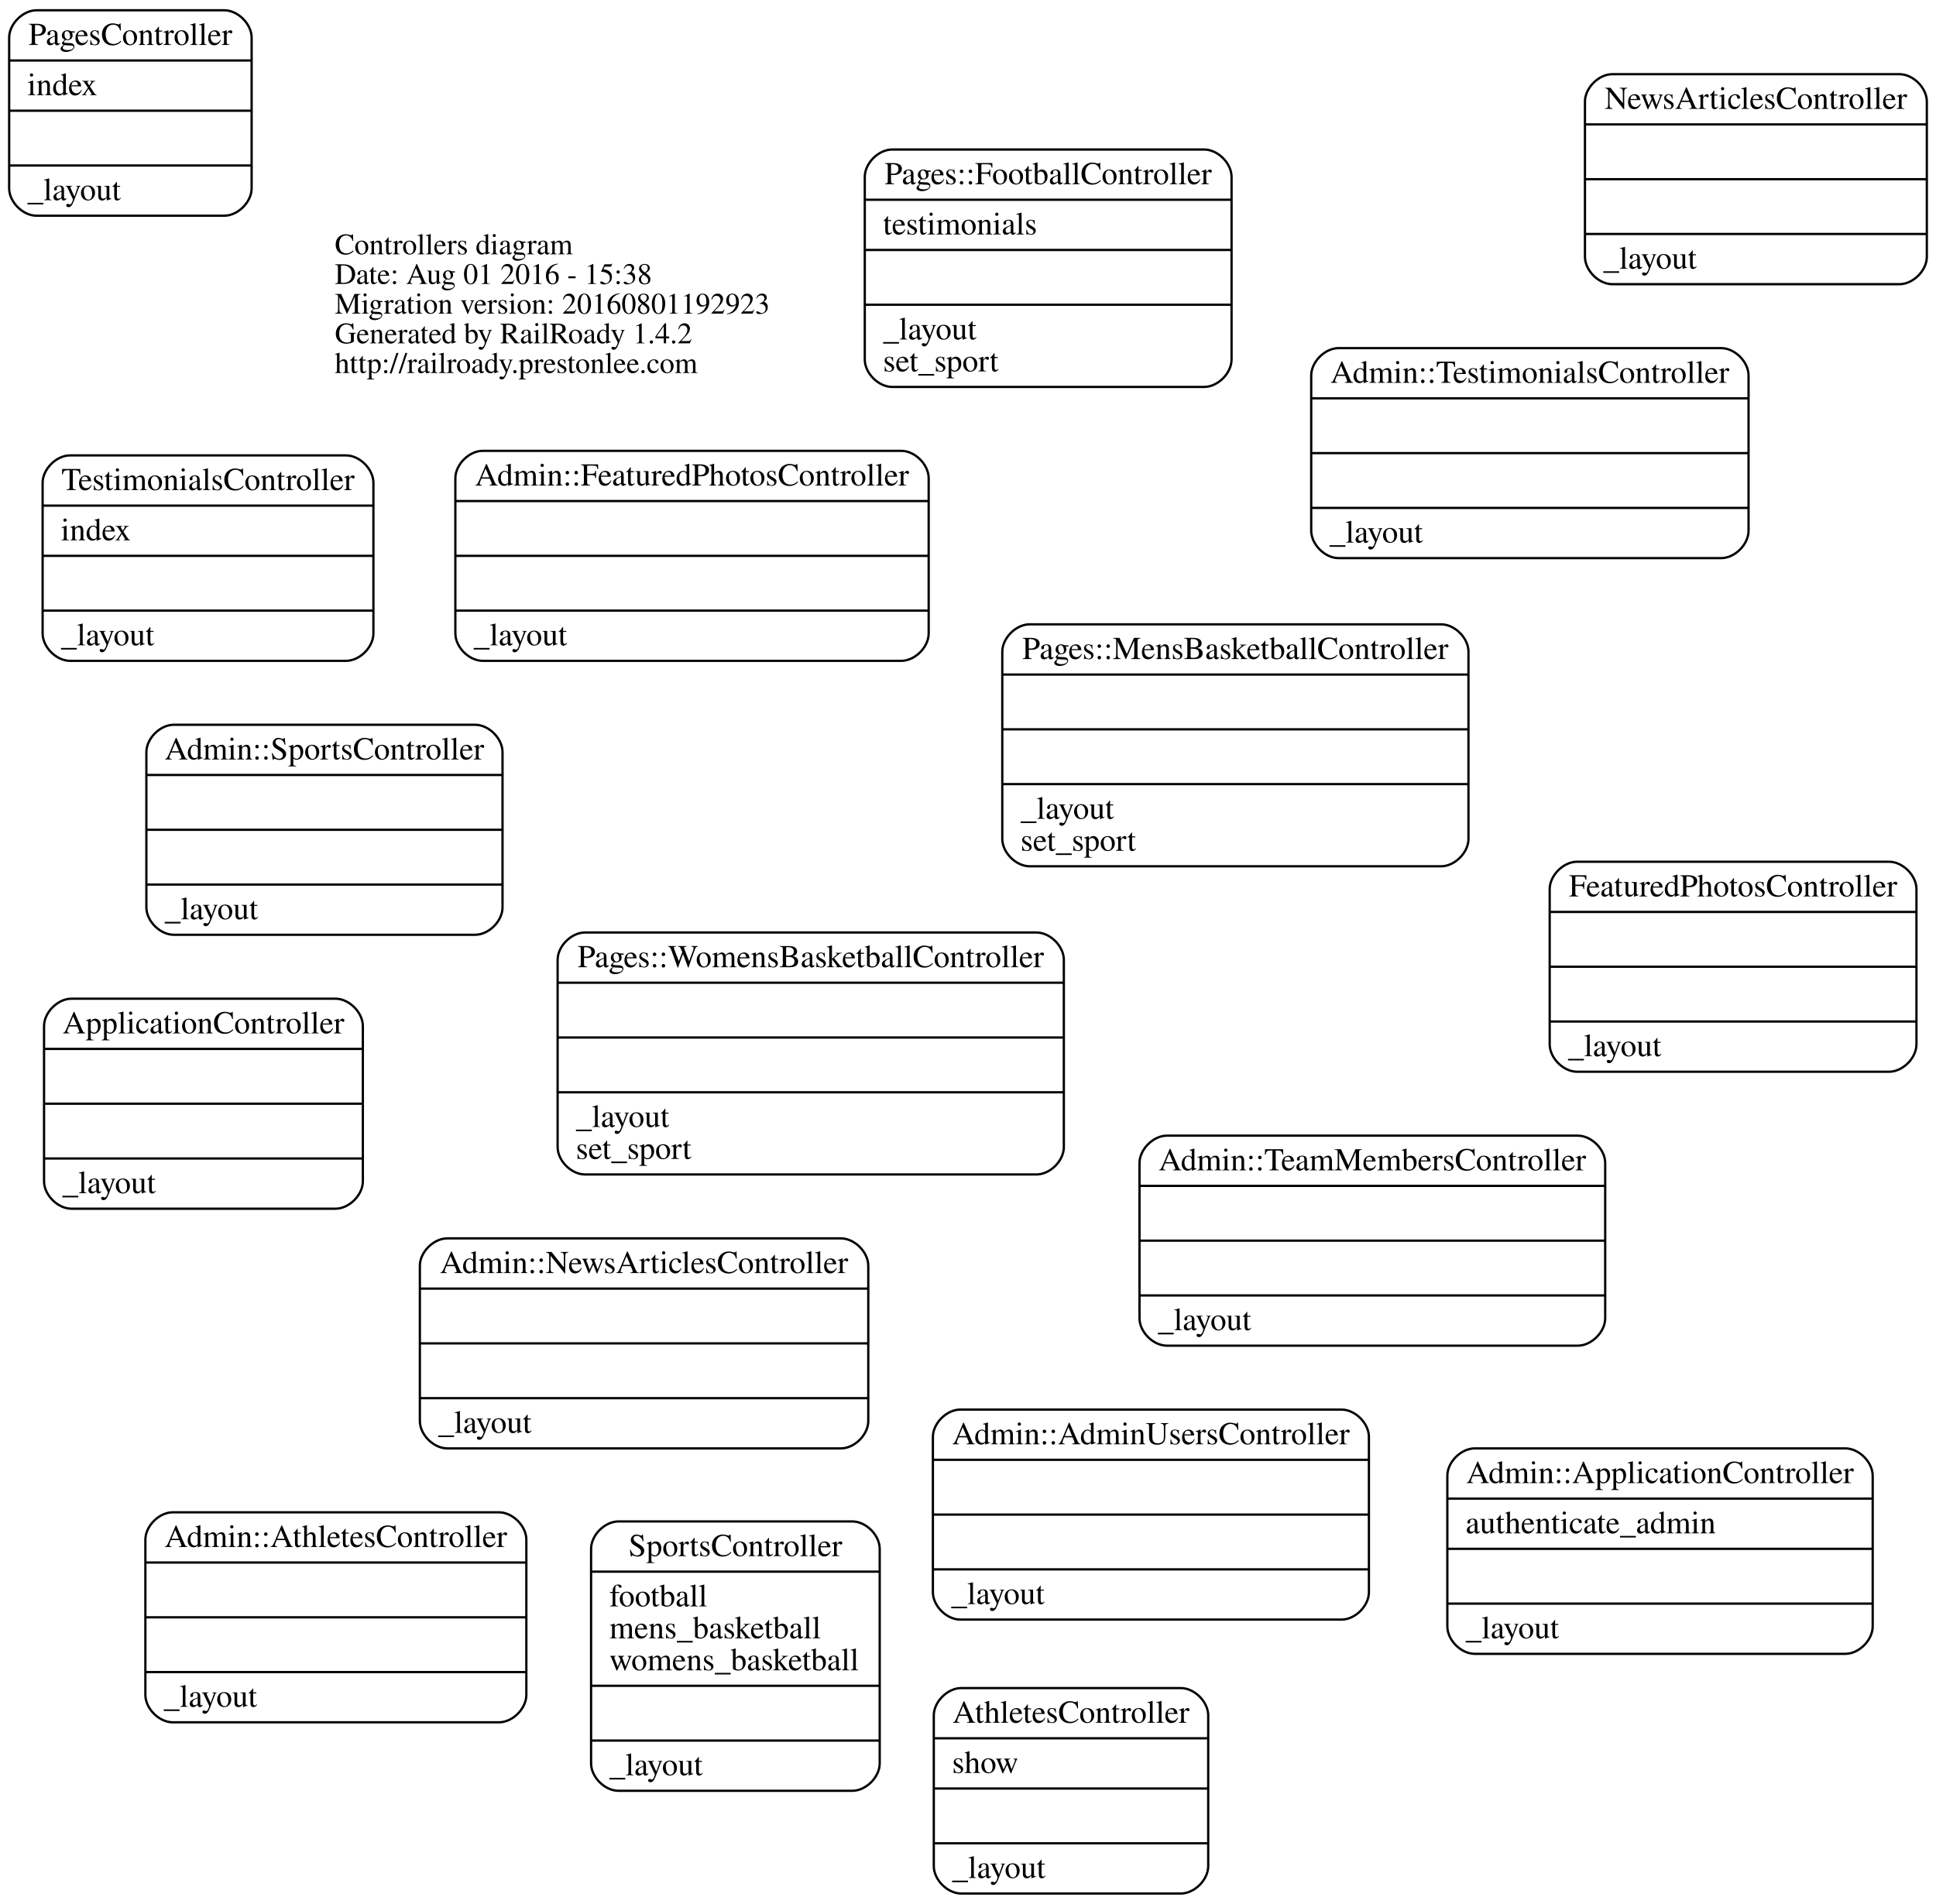
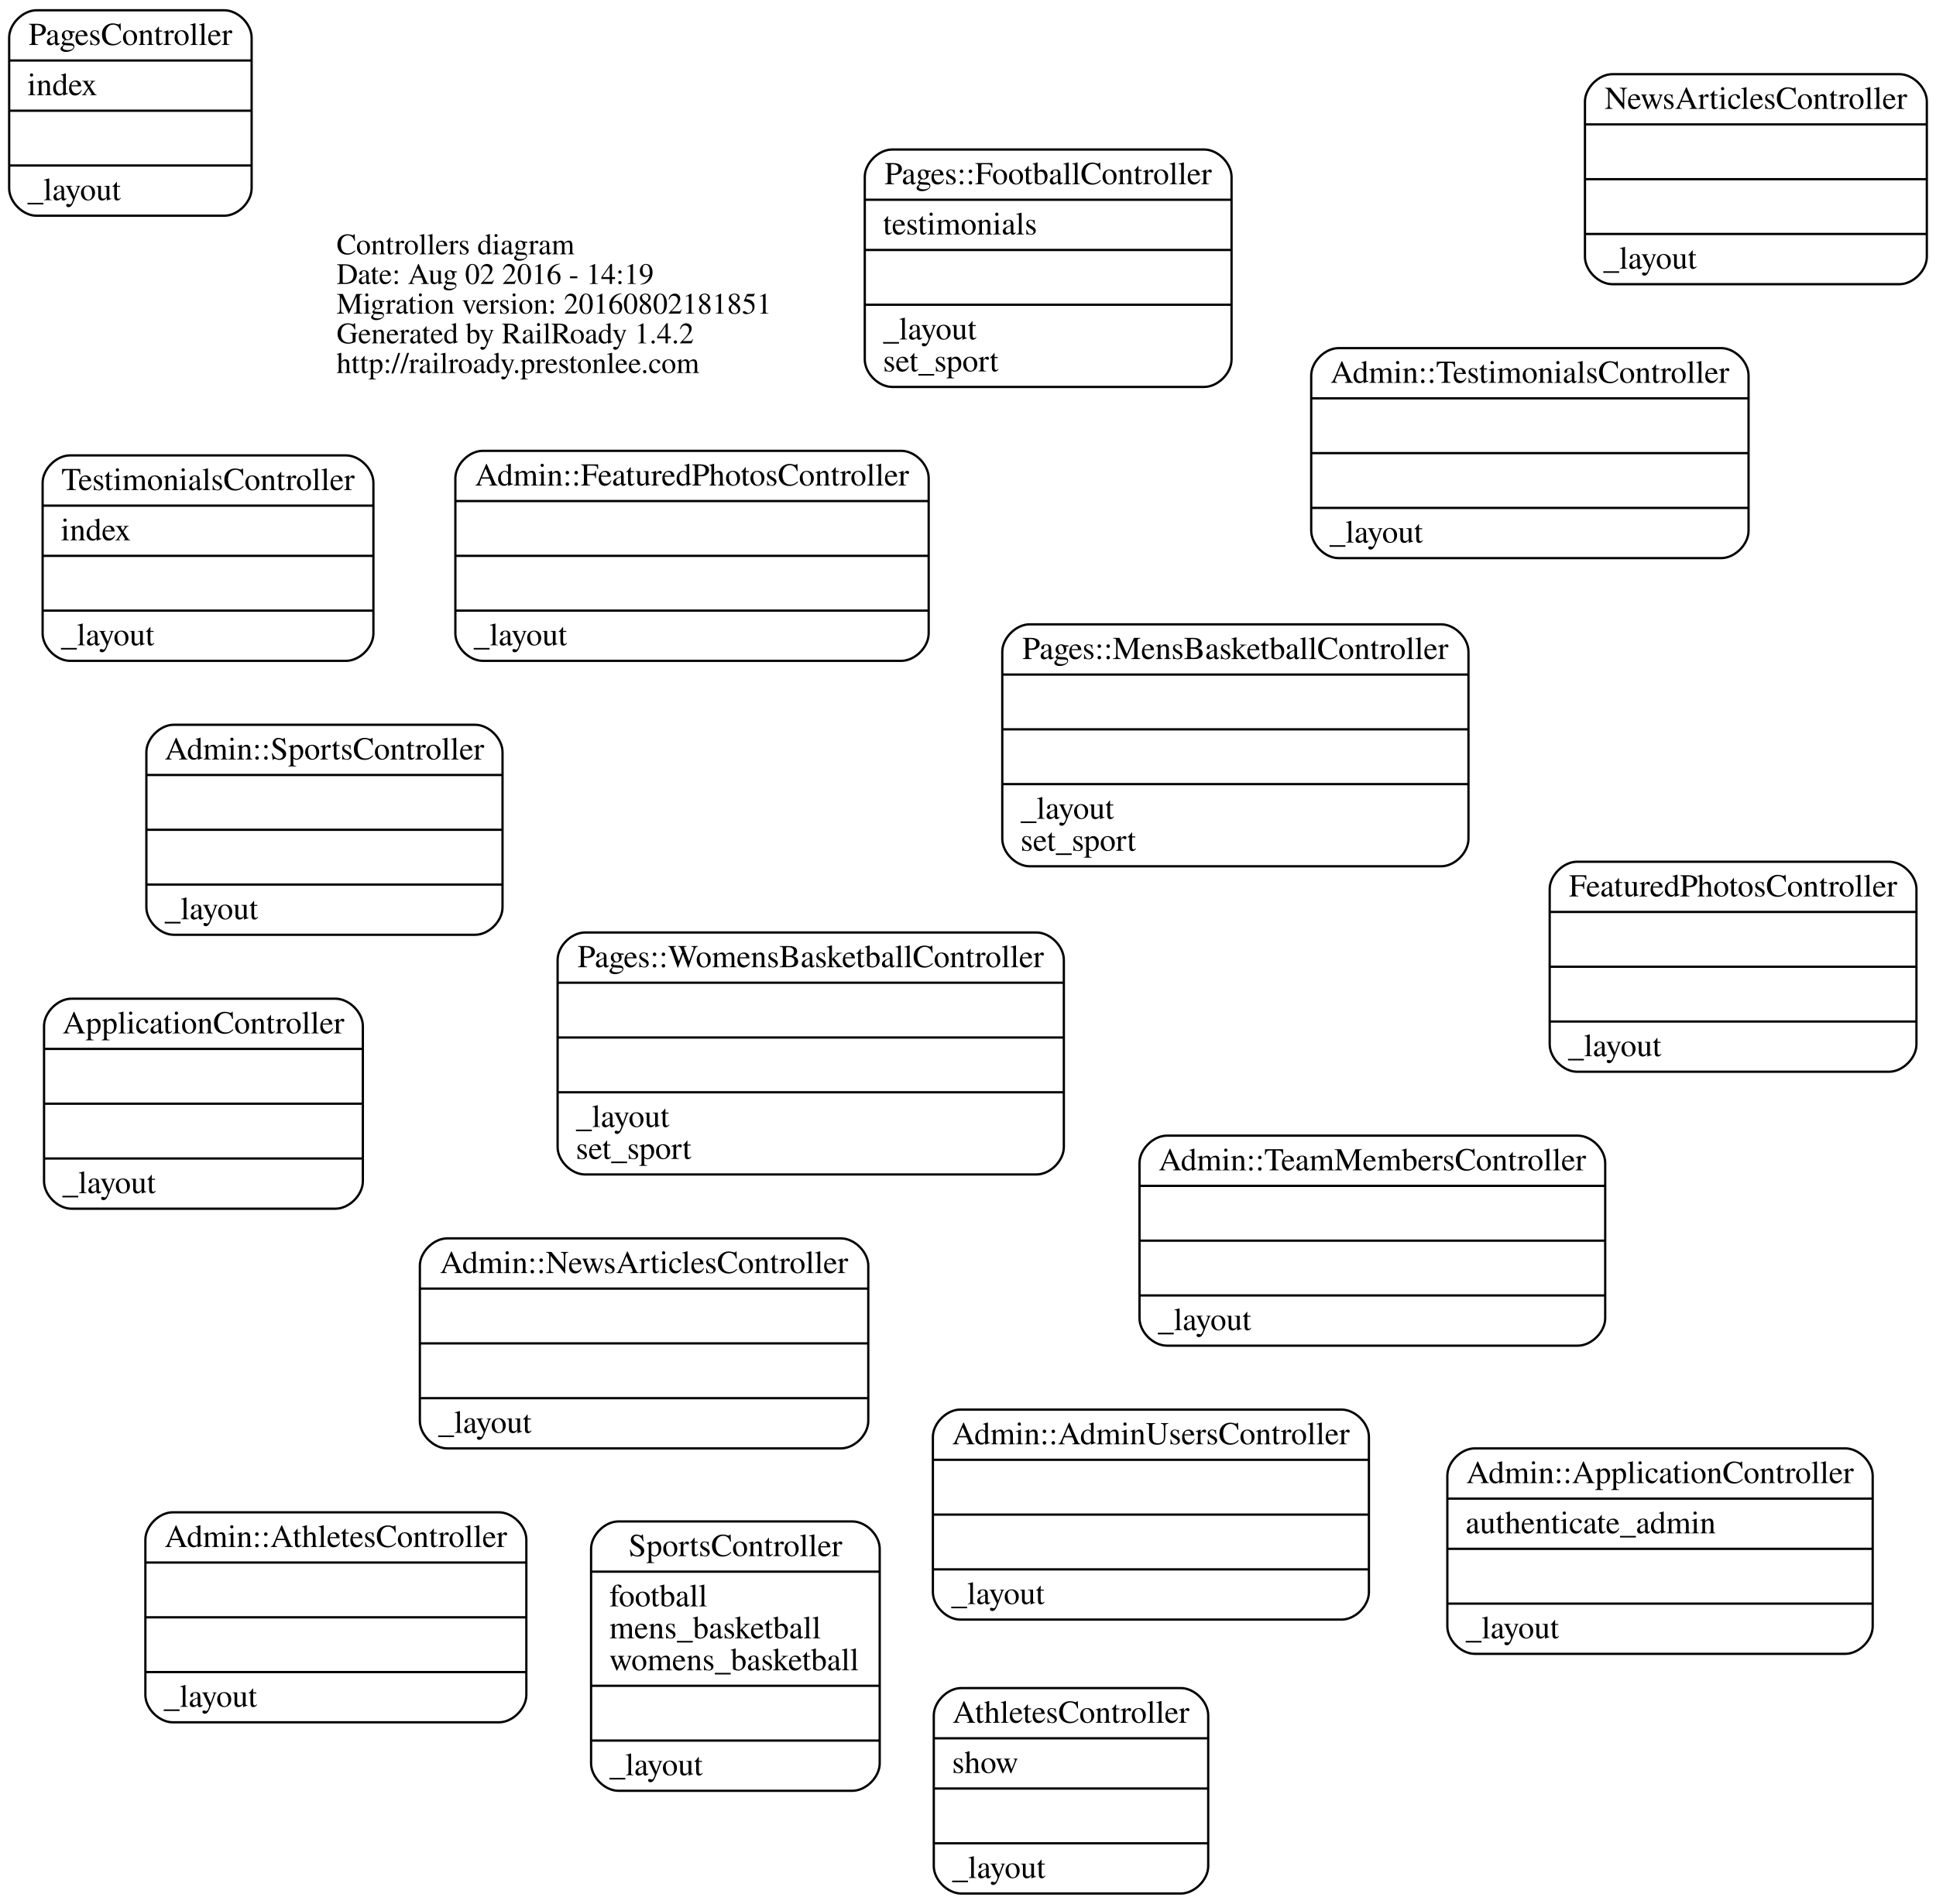
<svg xmlns="http://www.w3.org/2000/svg" width="848pt" height="834pt" viewBox="0.00 0.00 847.98 834.00">
  <g id="graph0" class="graph" transform="scale(1 1) rotate(0) translate(364.104 455.5)">
    <polygon fill="none" stroke="none" points="-364.104,378.5 -364.104,-455.5 483.873,-455.5 483.873,378.5 -364.104,378.5" />
    <g id="node1" class="node">
-       <text text-anchor="start" x="-217.45" y="-344.1" font-family="Times,serif" font-size="13.00">Controllers diagram</text>
-       <text text-anchor="start" x="-217.45" y="-331.1" font-family="Times,serif" font-size="13.00">Date: Aug 01 2016 - 15:38</text>
-       <text text-anchor="start" x="-217.45" y="-318.1" font-family="Times,serif" font-size="13.00">Migration version: 20160801192923</text>
-       <text text-anchor="start" x="-217.45" y="-305.1" font-family="Times,serif" font-size="13.00">Generated by RailRoady 1.4.2</text>
-       <text text-anchor="start" x="-217.45" y="-292.1" font-family="Times,serif" font-size="13.00">http://railroady.prestonlee.com</text>
+       <text text-anchor="start" x="-216.688" y="-344.1" font-family="Times,serif" font-size="13.00">Controllers diagram</text>
+       <text text-anchor="start" x="-216.688" y="-331.1" font-family="Times,serif" font-size="13.00">Date: Aug 02 2016 - 14:19</text>
+       <text text-anchor="start" x="-216.688" y="-318.1" font-family="Times,serif" font-size="13.00">Migration version: 20160802181851</text>
+       <text text-anchor="start" x="-216.688" y="-305.1" font-family="Times,serif" font-size="13.00">Generated by RailRoady 1.4.2</text>
+       <text text-anchor="start" x="-216.688" y="-292.1" font-family="Times,serif" font-size="13.00">http://railroady.prestonlee.com</text>
    </g>
    <g id="node2" class="node">
      <path fill="none" stroke="black" d="M56.507,254C56.507,254 223.493,254 223.493,254 229.493,254 235.493,248 235.493,242 235.493,242 235.493,174 235.493,174 235.493,168 229.493,162 223.493,162 223.493,162 56.507,162 56.507,162 50.507,162 44.507,168 44.507,174 44.507,174 44.507,242 44.507,242 44.507,248 50.507,254 56.507,254" />
      <text text-anchor="middle" x="140" y="177.2" font-family="Times,serif" font-size="14.00">Admin::AdminUsersController</text>
      <polyline fill="none" stroke="black" points="44.507,184 235.493,184 " />
      <polyline fill="none" stroke="black" points="44.507,208 235.493,208 " />
      <polyline fill="none" stroke="black" points="44.507,232 235.493,232 " />
      <text text-anchor="start" x="52.507" y="247.2" font-family="Times,serif" font-size="14.00">_layout</text>
    </g>
    <g id="node3" class="node">
      <path fill="none" stroke="black" d="M281.845,269C281.845,269 444.155,269 444.155,269 450.155,269 456.155,263 456.155,257 456.155,257 456.155,191 456.155,191 456.155,185 450.155,179 444.155,179 444.155,179 281.845,179 281.845,179 275.845,179 269.845,185 269.845,191 269.845,191 269.845,257 269.845,257 269.845,263 275.845,269 281.845,269" />
      <text text-anchor="middle" x="363" y="194.2" font-family="Times,serif" font-size="14.00">Admin::ApplicationController</text>
      <polyline fill="none" stroke="black" points="269.845,201 456.155,201 " />
      <text text-anchor="start" x="277.845" y="216.2" font-family="Times,serif" font-size="14.00">authenticate_admin</text>
      <polyline fill="none" stroke="black" points="269.845,223 456.155,223 " />
      <polyline fill="none" stroke="black" points="269.845,247 456.155,247 " />
      <text text-anchor="start" x="277.845" y="262.2" font-family="Times,serif" font-size="14.00">_layout</text>
    </g>
    <g id="node4" class="node">
      <path fill="none" stroke="black" d="M-288.435,299C-288.435,299 -145.565,299 -145.565,299 -139.565,299 -133.565,293 -133.565,287 -133.565,287 -133.565,219 -133.565,219 -133.565,213 -139.565,207 -145.565,207 -145.565,207 -288.435,207 -288.435,207 -294.435,207 -300.435,213 -300.435,219 -300.435,219 -300.435,287 -300.435,287 -300.435,293 -294.435,299 -288.435,299" />
      <text text-anchor="middle" x="-217" y="222.2" font-family="Times,serif" font-size="14.00">Admin::AthletesController</text>
      <polyline fill="none" stroke="black" points="-300.435,229 -133.565,229 " />
      <polyline fill="none" stroke="black" points="-300.435,253 -133.565,253 " />
      <polyline fill="none" stroke="black" points="-300.435,277 -133.565,277 " />
      <text text-anchor="start" x="-292.435" y="292.2" font-family="Times,serif" font-size="14.00">_layout</text>
    </g>
    <g id="node5" class="node">
      <path fill="none" stroke="black" d="M-152.659,-166C-152.659,-166 30.659,-166 30.659,-166 36.659,-166 42.659,-172 42.659,-178 42.659,-178 42.659,-246 42.659,-246 42.659,-252 36.659,-258 30.659,-258 30.659,-258 -152.659,-258 -152.659,-258 -158.659,-258 -164.659,-252 -164.659,-246 -164.659,-246 -164.659,-178 -164.659,-178 -164.659,-172 -158.659,-166 -152.659,-166" />
      <text text-anchor="middle" x="-61" y="-242.8" font-family="Times,serif" font-size="14.00">Admin::FeaturedPhotosController</text>
      <polyline fill="none" stroke="black" points="-164.659,-236 42.659,-236 " />
      <polyline fill="none" stroke="black" points="-164.659,-212 42.659,-212 " />
      <polyline fill="none" stroke="black" points="-164.659,-188 42.659,-188 " />
      <text text-anchor="start" x="-156.659" y="-172.8" font-family="Times,serif" font-size="14.00">_layout</text>
    </g>
    <g id="node6" class="node">
      <path fill="none" stroke="black" d="M-168.207,179C-168.207,179 4.207,179 4.207,179 10.207,179 16.207,173 16.207,167 16.207,167 16.207,99 16.207,99 16.207,93 10.207,87 4.207,87 4.207,87 -168.207,87 -168.207,87 -174.207,87 -180.207,93 -180.207,99 -180.207,99 -180.207,167 -180.207,167 -180.207,173 -174.207,179 -168.207,179" />
      <text text-anchor="middle" x="-82" y="102.2" font-family="Times,serif" font-size="14.00">Admin::NewsArticlesController</text>
      <polyline fill="none" stroke="black" points="-180.207,109 16.207,109 " />
      <polyline fill="none" stroke="black" points="-180.207,133 16.207,133 " />
      <polyline fill="none" stroke="black" points="-180.207,157 16.207,157 " />
      <text text-anchor="start" x="-172.207" y="172.2" font-family="Times,serif" font-size="14.00">_layout</text>
    </g>
    <g id="node7" class="node">
      <path fill="none" stroke="black" d="M-288,-46C-288,-46 -156,-46 -156,-46 -150,-46 -144,-52 -144,-58 -144,-58 -144,-126 -144,-126 -144,-132 -150,-138 -156,-138 -156,-138 -288,-138 -288,-138 -294,-138 -300,-132 -300,-126 -300,-126 -300,-58 -300,-58 -300,-52 -294,-46 -288,-46" />
      <text text-anchor="middle" x="-222" y="-122.8" font-family="Times,serif" font-size="14.00">Admin::SportsController</text>
      <polyline fill="none" stroke="black" points="-300,-116 -144,-116 " />
      <polyline fill="none" stroke="black" points="-300,-92 -144,-92 " />
      <polyline fill="none" stroke="black" points="-300,-68 -144,-68 " />
      <text text-anchor="start" x="-292" y="-52.8" font-family="Times,serif" font-size="14.00">_layout</text>
    </g>
    <g id="node8" class="node">
      <path fill="none" stroke="black" d="M147.009,134C147.009,134 326.991,134 326.991,134 332.991,134 338.991,128 338.991,122 338.991,122 338.991,54 338.991,54 338.991,48 332.991,42 326.991,42 326.991,42 147.009,42 147.009,42 141.009,42 135.009,48 135.009,54 135.009,54 135.009,122 135.009,122 135.009,128 141.009,134 147.009,134" />
      <text text-anchor="middle" x="237" y="57.2" font-family="Times,serif" font-size="14.00">Admin::TeamMembersController</text>
      <polyline fill="none" stroke="black" points="135.009,64 338.991,64 " />
      <polyline fill="none" stroke="black" points="135.009,88 338.991,88 " />
      <polyline fill="none" stroke="black" points="135.009,112 338.991,112 " />
      <text text-anchor="start" x="143.009" y="127.2" font-family="Times,serif" font-size="14.00">_layout</text>
    </g>
    <g id="node9" class="node">
      <path fill="none" stroke="black" d="M222.22,-211C222.22,-211 389.78,-211 389.78,-211 395.78,-211 401.78,-217 401.78,-223 401.78,-223 401.78,-291 401.78,-291 401.78,-297 395.78,-303 389.78,-303 389.78,-303 222.22,-303 222.22,-303 216.22,-303 210.22,-297 210.22,-291 210.22,-291 210.22,-223 210.22,-223 210.22,-217 216.22,-211 222.22,-211" />
      <text text-anchor="middle" x="306" y="-287.8" font-family="Times,serif" font-size="14.00">Admin::TestimonialsController</text>
      <polyline fill="none" stroke="black" points="210.22,-281 401.78,-281 " />
      <polyline fill="none" stroke="black" points="210.22,-257 401.78,-257 " />
      <polyline fill="none" stroke="black" points="210.22,-233 401.78,-233 " />
      <text text-anchor="start" x="218.22" y="-217.8" font-family="Times,serif" font-size="14.00">_layout</text>
    </g>
    <g id="node10" class="node">
      <path fill="none" stroke="black" d="M-332.821,74C-332.821,74 -217.179,74 -217.179,74 -211.179,74 -205.179,68 -205.179,62 -205.179,62 -205.179,-6 -205.179,-6 -205.179,-12 -211.179,-18 -217.179,-18 -217.179,-18 -332.821,-18 -332.821,-18 -338.821,-18 -344.821,-12 -344.821,-6 -344.821,-6 -344.821,62 -344.821,62 -344.821,68 -338.821,74 -332.821,74" />
      <text text-anchor="middle" x="-275" y="-2.8" font-family="Times,serif" font-size="14.00">ApplicationController</text>
      <polyline fill="none" stroke="black" points="-344.821,4 -205.179,4 " />
      <polyline fill="none" stroke="black" points="-344.821,28 -205.179,28 " />
      <polyline fill="none" stroke="black" points="-344.821,52 -205.179,52 " />
      <text text-anchor="start" x="-336.821" y="67.2" font-family="Times,serif" font-size="14.00">_layout</text>
    </g>
    <g id="node11" class="node">
      <path fill="none" stroke="black" d="M56.9,374C56.9,374 153.1,374 153.1,374 159.1,374 165.1,368 165.1,362 165.1,362 165.1,296 165.1,296 165.1,290 159.1,284 153.1,284 153.1,284 56.9,284 56.9,284 50.9,284 44.9,290 44.9,296 44.9,296 44.9,362 44.9,362 44.9,368 50.9,374 56.9,374" />
      <text text-anchor="middle" x="105" y="299.2" font-family="Times,serif" font-size="14.00">AthletesController</text>
      <polyline fill="none" stroke="black" points="44.9,306 165.1,306 " />
      <text text-anchor="start" x="52.9" y="321.2" font-family="Times,serif" font-size="14.00">show</text>
      <polyline fill="none" stroke="black" points="44.9,328 165.1,328 " />
      <polyline fill="none" stroke="black" points="44.9,352 165.1,352 " />
      <text text-anchor="start" x="52.9" y="367.2" font-family="Times,serif" font-size="14.00">_layout</text>
    </g>
    <g id="node12" class="node">
      <path fill="none" stroke="black" d="M326.676,14C326.676,14 463.324,14 463.324,14 469.324,14 475.324,8 475.324,2 475.324,2 475.324,-66 475.324,-66 475.324,-72 469.324,-78 463.324,-78 463.324,-78 326.676,-78 326.676,-78 320.676,-78 314.676,-72 314.676,-66 314.676,-66 314.676,2 314.676,2 314.676,8 320.676,14 326.676,14" />
      <text text-anchor="middle" x="395" y="-62.8" font-family="Times,serif" font-size="14.00">FeaturedPhotosController</text>
      <polyline fill="none" stroke="black" points="314.676,-56 475.324,-56 " />
      <polyline fill="none" stroke="black" points="314.676,-32 475.324,-32 " />
      <polyline fill="none" stroke="black" points="314.676,-8 475.324,-8 " />
      <text text-anchor="start" x="322.676" y="7.2" font-family="Times,serif" font-size="14.00">_layout</text>
    </g>
    <g id="node13" class="node">
      <path fill="none" stroke="black" d="M342.127,-331C342.127,-331 467.873,-331 467.873,-331 473.873,-331 479.873,-337 479.873,-343 479.873,-343 479.873,-411 479.873,-411 479.873,-417 473.873,-423 467.873,-423 467.873,-423 342.127,-423 342.127,-423 336.127,-423 330.127,-417 330.127,-411 330.127,-411 330.127,-343 330.127,-343 330.127,-337 336.127,-331 342.127,-331" />
      <text text-anchor="middle" x="405" y="-407.8" font-family="Times,serif" font-size="14.00">NewsArticlesController</text>
      <polyline fill="none" stroke="black" points="330.127,-401 479.873,-401 " />
      <polyline fill="none" stroke="black" points="330.127,-377 479.873,-377 " />
      <polyline fill="none" stroke="black" points="330.127,-353 479.873,-353 " />
      <text text-anchor="start" x="338.127" y="-337.8" font-family="Times,serif" font-size="14.00">_layout</text>
    </g>
    <g id="node14" class="node">
      <path fill="none" stroke="black" d="M26.672,-286C26.672,-286 163.328,-286 163.328,-286 169.328,-286 175.328,-292 175.328,-298 175.328,-298 175.328,-378 175.328,-378 175.328,-384 169.328,-390 163.328,-390 163.328,-390 26.672,-390 26.672,-390 20.672,-390 14.672,-384 14.672,-378 14.672,-378 14.672,-298 14.672,-298 14.672,-292 20.672,-286 26.672,-286" />
      <text text-anchor="middle" x="95" y="-374.8" font-family="Times,serif" font-size="14.00">Pages::FootballController</text>
      <polyline fill="none" stroke="black" points="14.672,-368 175.328,-368 " />
      <text text-anchor="start" x="22.672" y="-352.8" font-family="Times,serif" font-size="14.00">testimonials</text>
      <polyline fill="none" stroke="black" points="14.672,-346 175.328,-346 " />
      <polyline fill="none" stroke="black" points="14.672,-322 175.328,-322 " />
      <text text-anchor="start" x="22.672" y="-306.8" font-family="Times,serif" font-size="14.00">_layout</text>
      <text text-anchor="start" x="22.672" y="-292.8" font-family="Times,serif" font-size="14.00">set_sport</text>
    </g>
    <g id="node15" class="node">
      <path fill="none" stroke="black" d="M86.903,-76C86.903,-76 267.097,-76 267.097,-76 273.097,-76 279.097,-82 279.097,-88 279.097,-88 279.097,-170 279.097,-170 279.097,-176 273.097,-182 267.097,-182 267.097,-182 86.903,-182 86.903,-182 80.903,-182 74.903,-176 74.903,-170 74.903,-170 74.903,-88 74.903,-88 74.903,-82 80.903,-76 86.903,-76" />
      <text text-anchor="middle" x="177" y="-166.8" font-family="Times,serif" font-size="14.00">Pages::MensBasketballController</text>
      <polyline fill="none" stroke="black" points="74.903,-160 279.097,-160 " />
      <polyline fill="none" stroke="black" points="74.903,-136 279.097,-136 " />
      <polyline fill="none" stroke="black" points="74.903,-112 279.097,-112 " />
      <text text-anchor="start" x="82.903" y="-96.8" font-family="Times,serif" font-size="14.00">_layout</text>
      <text text-anchor="start" x="82.903" y="-82.8" font-family="Times,serif" font-size="14.00">set_sport</text>
    </g>
    <g id="node16" class="node">
      <path fill="none" stroke="black" d="M-107.867,59C-107.867,59 89.867,59 89.867,59 95.867,59 101.867,53 101.867,47 101.867,47 101.867,-35 101.867,-35 101.867,-41 95.867,-47 89.867,-47 89.867,-47 -107.867,-47 -107.867,-47 -113.867,-47 -119.867,-41 -119.867,-35 -119.867,-35 -119.867,47 -119.867,47 -119.867,53 -113.867,59 -107.867,59" />
      <text text-anchor="middle" x="-9" y="-31.8" font-family="Times,serif" font-size="14.00">Pages::WomensBasketballController</text>
      <polyline fill="none" stroke="black" points="-119.867,-25 101.867,-25 " />
      <polyline fill="none" stroke="black" points="-119.867,-1 101.867,-1 " />
      <polyline fill="none" stroke="black" points="-119.867,23 101.867,23 " />
      <text text-anchor="start" x="-111.867" y="38.2" font-family="Times,serif" font-size="14.00">_layout</text>
      <text text-anchor="start" x="-111.867" y="52.2" font-family="Times,serif" font-size="14.00">set_sport</text>
    </g>
    <g id="node17" class="node">
      <path fill="none" stroke="black" d="M-348.104,-361C-348.104,-361 -265.896,-361 -265.896,-361 -259.896,-361 -253.896,-367 -253.896,-373 -253.896,-373 -253.896,-439 -253.896,-439 -253.896,-445 -259.896,-451 -265.896,-451 -265.896,-451 -348.104,-451 -348.104,-451 -354.104,-451 -360.104,-445 -360.104,-439 -360.104,-439 -360.104,-373 -360.104,-373 -360.104,-367 -354.104,-361 -348.104,-361" />
      <text text-anchor="middle" x="-307" y="-435.8" font-family="Times,serif" font-size="14.00">PagesController</text>
      <polyline fill="none" stroke="black" points="-360.104,-429 -253.896,-429 " />
      <text text-anchor="start" x="-352.104" y="-413.8" font-family="Times,serif" font-size="14.00">index</text>
      <polyline fill="none" stroke="black" points="-360.104,-407 -253.896,-407 " />
      <polyline fill="none" stroke="black" points="-360.104,-383 -253.896,-383 " />
      <text text-anchor="start" x="-352.104" y="-367.8" font-family="Times,serif" font-size="14.00">_layout</text>
    </g>
    <g id="node18" class="node">
      <path fill="none" stroke="black" d="M-93.21,329C-93.21,329 9.21,329 9.21,329 15.21,329 21.21,323 21.21,317 21.21,317 21.21,223 21.21,223 21.21,217 15.21,211 9.21,211 9.21,211 -93.21,211 -93.21,211 -99.21,211 -105.21,217 -105.21,223 -105.21,223 -105.21,317 -105.21,317 -105.21,323 -99.21,329 -93.21,329" />
      <text text-anchor="middle" x="-42" y="226.2" font-family="Times,serif" font-size="14.00">SportsController</text>
      <polyline fill="none" stroke="black" points="-105.21,233 21.21,233 " />
      <text text-anchor="start" x="-97.21" y="248.2" font-family="Times,serif" font-size="14.00">football</text>
      <text text-anchor="start" x="-97.21" y="262.2" font-family="Times,serif" font-size="14.00">mens_basketball</text>
      <text text-anchor="start" x="-97.21" y="276.2" font-family="Times,serif" font-size="14.00">womens_basketball</text>
      <polyline fill="none" stroke="black" points="-105.21,283 21.21,283 " />
      <polyline fill="none" stroke="black" points="-105.21,307 21.21,307 " />
      <text text-anchor="start" x="-97.21" y="322.2" font-family="Times,serif" font-size="14.00">_layout</text>
    </g>
    <g id="node19" class="node">
      <path fill="none" stroke="black" d="M-333.446,-166C-333.446,-166 -212.554,-166 -212.554,-166 -206.554,-166 -200.554,-172 -200.554,-178 -200.554,-178 -200.554,-244 -200.554,-244 -200.554,-250 -206.554,-256 -212.554,-256 -212.554,-256 -333.446,-256 -333.446,-256 -339.446,-256 -345.446,-250 -345.446,-244 -345.446,-244 -345.446,-178 -345.446,-178 -345.446,-172 -339.446,-166 -333.446,-166" />
      <text text-anchor="middle" x="-273" y="-240.8" font-family="Times,serif" font-size="14.00">TestimonialsController</text>
      <polyline fill="none" stroke="black" points="-345.446,-234 -200.554,-234 " />
      <text text-anchor="start" x="-337.446" y="-218.8" font-family="Times,serif" font-size="14.00">index</text>
      <polyline fill="none" stroke="black" points="-345.446,-212 -200.554,-212 " />
      <polyline fill="none" stroke="black" points="-345.446,-188 -200.554,-188 " />
      <text text-anchor="start" x="-337.446" y="-172.8" font-family="Times,serif" font-size="14.00">_layout</text>
    </g>
  </g>
</svg>
